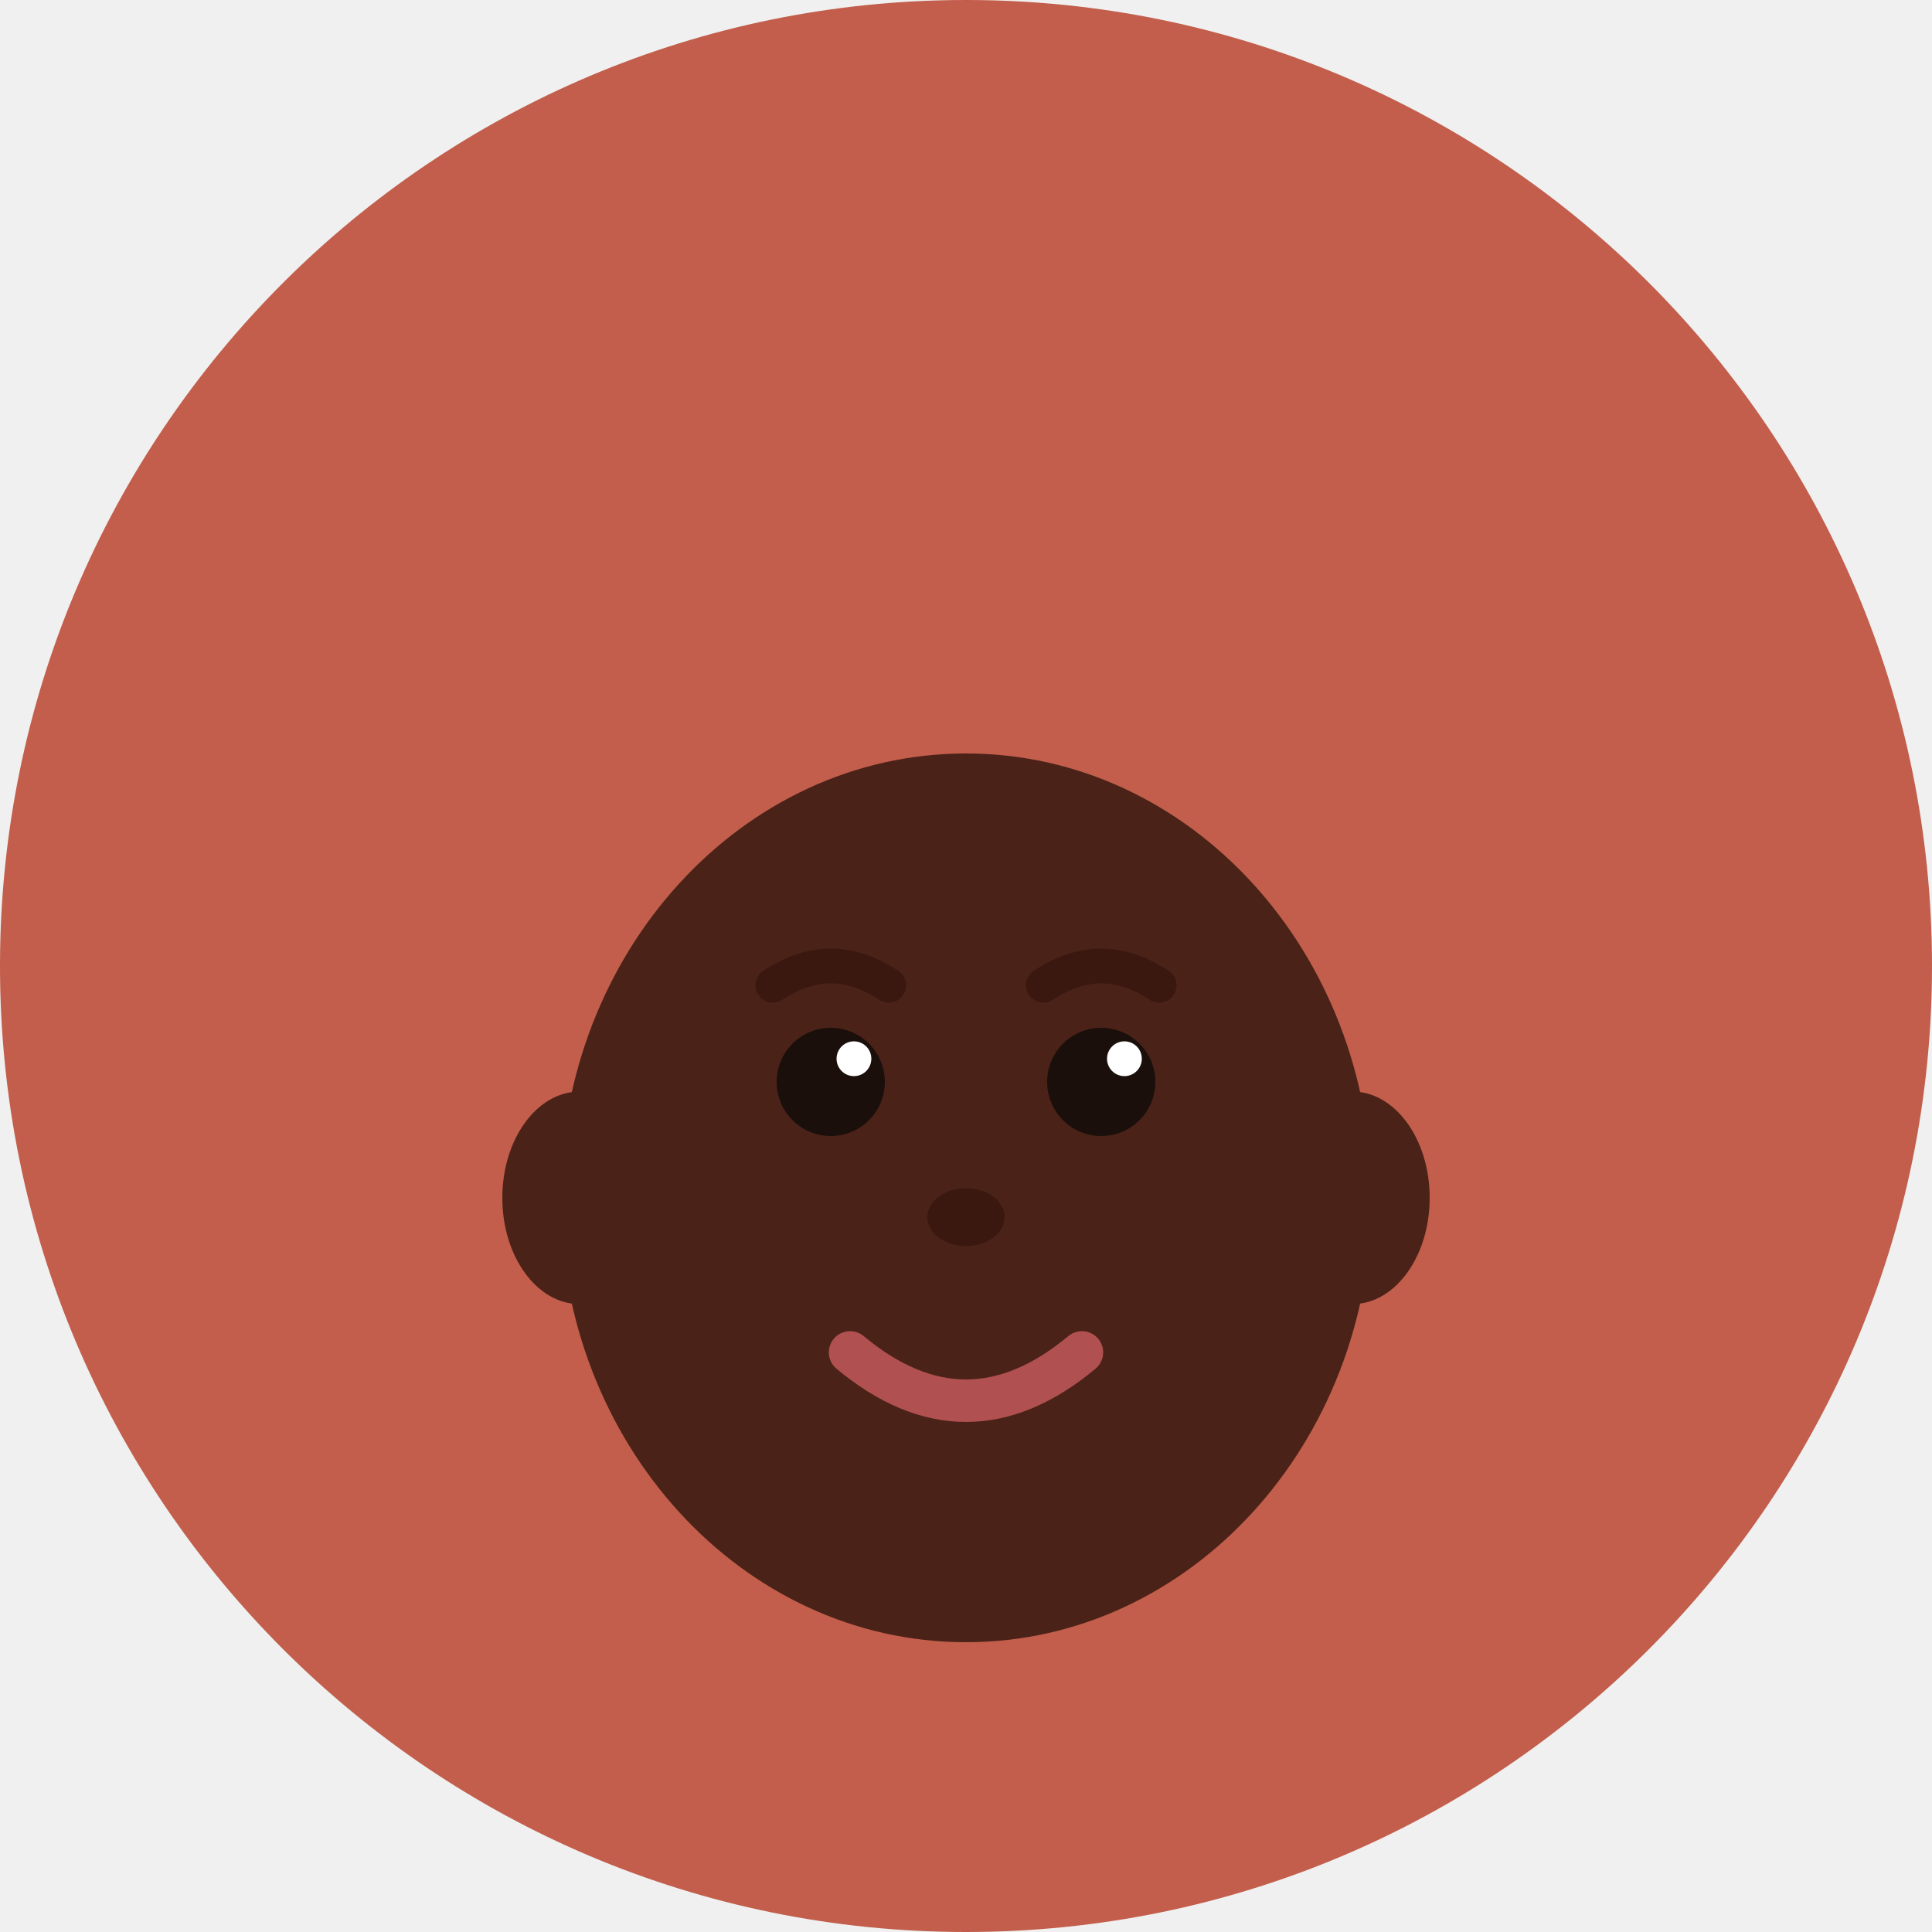
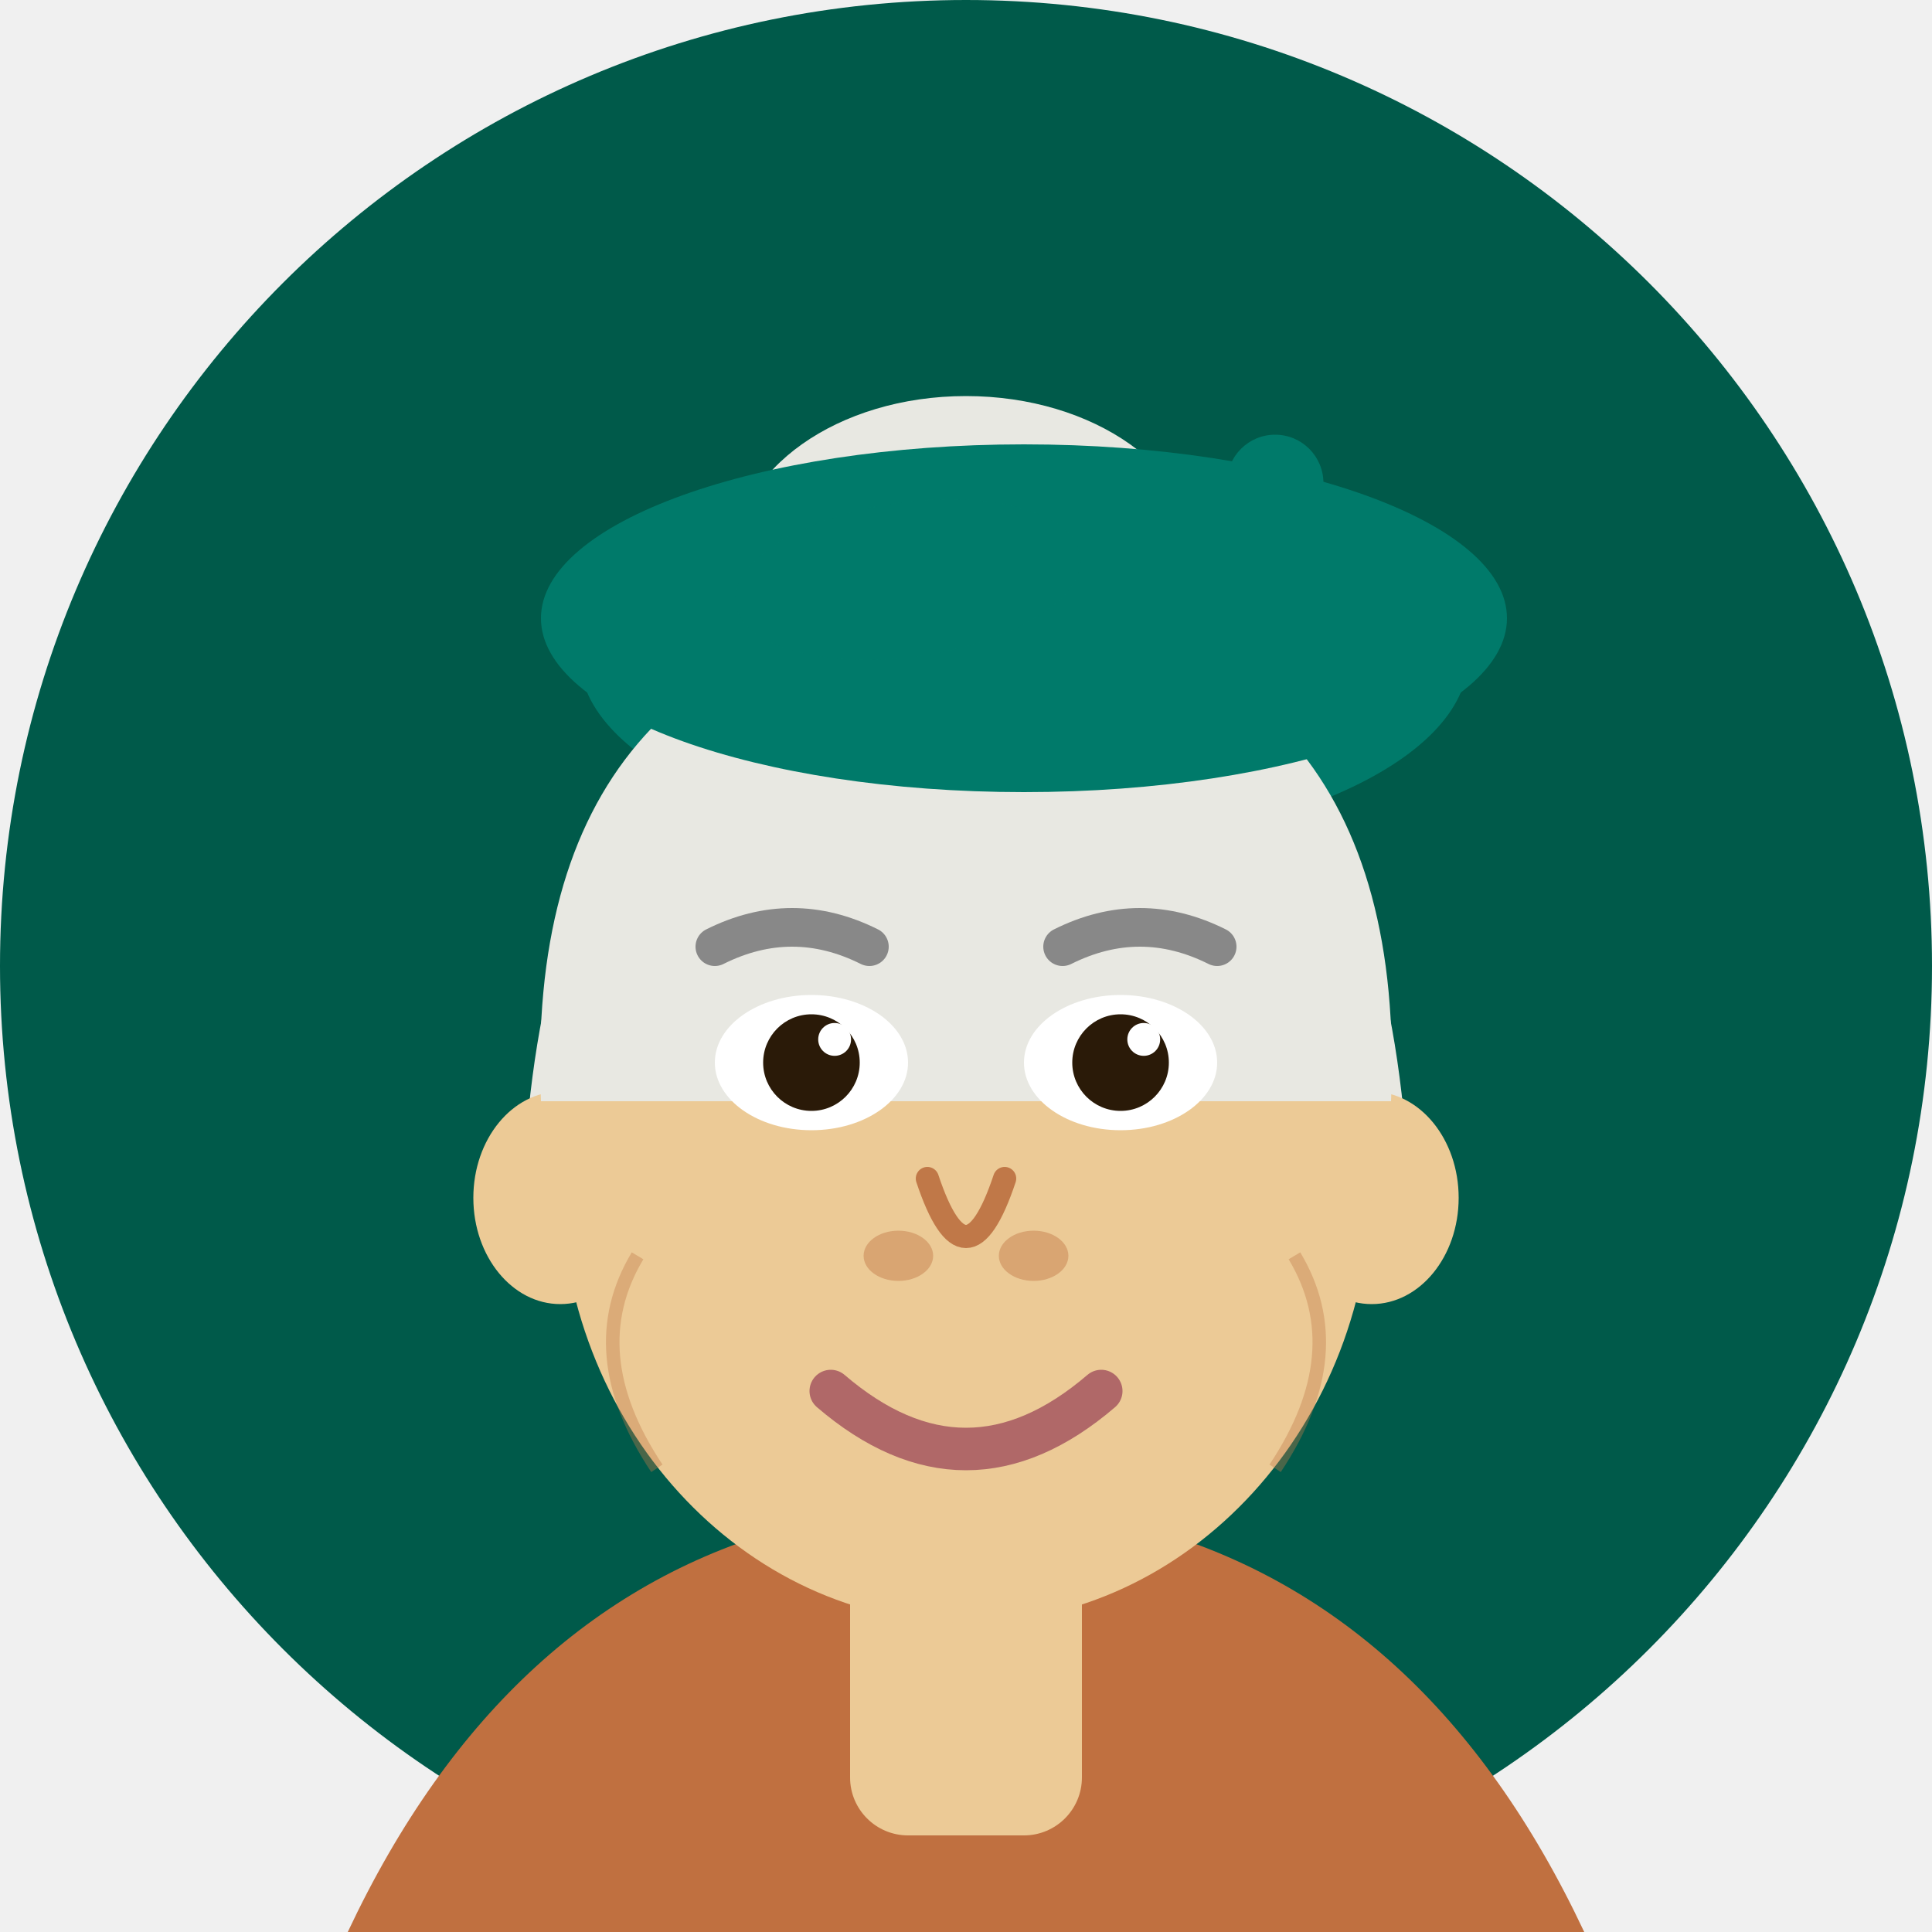
<svg xmlns="http://www.w3.org/2000/svg" viewBox="0 0 100 100">
-   <circle cx="50" cy="50" r="50" fill="#C25E4B" />
-   <ellipse cx="30" cy="62" rx="4" ry="5.5" fill="#4A2218" />
-   <ellipse cx="70" cy="62" rx="4" ry="5.5" fill="#4A2218" />
-   <ellipse cx="50" cy="62" rx="21" ry="23" fill="#4A2218" />
-   <path d="M40,51 Q43,49 46,51" stroke="#3A1810" stroke-width="1.8" fill="none" stroke-linecap="round" />
-   <path d="M54,51 Q57,49 60,51" stroke="#3A1810" stroke-width="1.8" fill="none" stroke-linecap="round" />
-   <circle cx="43" cy="56" r="2.8" fill="#1A0F0A" />
-   <circle cx="57" cy="56" r="2.8" fill="#1A0F0A" />
-   <circle cx="44.2" cy="54.8" r="0.9" fill="white" />
-   <circle cx="58.2" cy="54.8" r="0.9" fill="white" />
-   <ellipse cx="50" cy="63" rx="2" ry="1.5" fill="#3A1810" />
-   <path d="M44,70 Q50,75 56,70" stroke="#B05050" stroke-width="2.2" fill="none" stroke-linecap="round" />
+   <circle cx="50" cy="50" r="50" fill="#005A4A" />
+   <path d="M27,65 Q27,33 50,31 Q73,33 73,65 Z" fill="#E8E8E2" />
+   <ellipse cx="53" cy="34" rx="23" ry="10" fill="#007A6A" />
+   <path d="M18,100 Q26,83 41,79 Q45,84 50,86 Q55,84 59,79 Q74,83 82,100 Z" fill="#C07040" />
+   <rect x="44" y="79" width="12" height="16" rx="3" fill="#ECCA96" />
+   <ellipse cx="29" cy="62" rx="4.5" ry="5.5" fill="#ECCA96" />
+   <ellipse cx="71" cy="62" rx="4.5" ry="5.5" fill="#ECCA96" />
+   <ellipse cx="50" cy="61" rx="21" ry="23" fill="#ECCA96" />
+   <path d="M28,57 Q27,33 50,31 Q73,33 72,57 Z" fill="#E8E8E2" />
+   <ellipse cx="50" cy="29" rx="12" ry="8.5" fill="#E8E8E2" />
+   <ellipse cx="50" cy="29" rx="7.5" ry="5" fill="#B0B0A8" opacity="0.35" />
+   <ellipse cx="53" cy="32" rx="25" ry="9" fill="#007A6A" />
+   <circle cx="66" cy="25" r="2.5" fill="#007A6A" />
+   <ellipse cx="47" cy="30" rx="9" ry="4" fill="#007A6A" opacity="0.6" transform="rotate(-8 47 30)" />
+   <path d="M37,49 Q41,47 45,49" stroke="#888" stroke-width="2" fill="none" stroke-linecap="round" />
+   <path d="M55,49 Q59,47 63,49" stroke="#888" stroke-width="2" fill="none" stroke-linecap="round" />
+   <ellipse cx="42" cy="55" rx="5" ry="3.5" fill="white" />
+   <ellipse cx="58" cy="55" rx="5" ry="3.5" fill="white" />
+   <circle cx="42" cy="55" r="2.5" fill="#2A1A08" />
+   <circle cx="58" cy="55" r="2.5" fill="#2A1A08" />
+   <circle cx="43.2" cy="53.8" r="0.85" fill="white" />
+   <circle cx="59.2" cy="53.8" r="0.85" fill="white" />
+   <path d="M48,61 Q50,67 52,61" stroke="#C07848" stroke-width="1.2" fill="none" stroke-linecap="round" />
+   <ellipse cx="46.5" cy="65" rx="1.8" ry="1.3" fill="#C07848" opacity="0.45" />
+   <ellipse cx="53.5" cy="65" rx="1.8" ry="1.3" fill="#C07848" opacity="0.45" />
+   <path d="M34,76 Q30,70 33,65" stroke="#C07848" stroke-width="0.7" fill="none" opacity="0.38" />
+   <path d="M66,76 Q70,70 67,65" stroke="#C07848" stroke-width="0.7" fill="none" opacity="0.38" />
+   <path d="M43,72 Q50,78 57,72" stroke="#B06868" stroke-width="2.2" fill="none" stroke-linecap="round" />
</svg>
